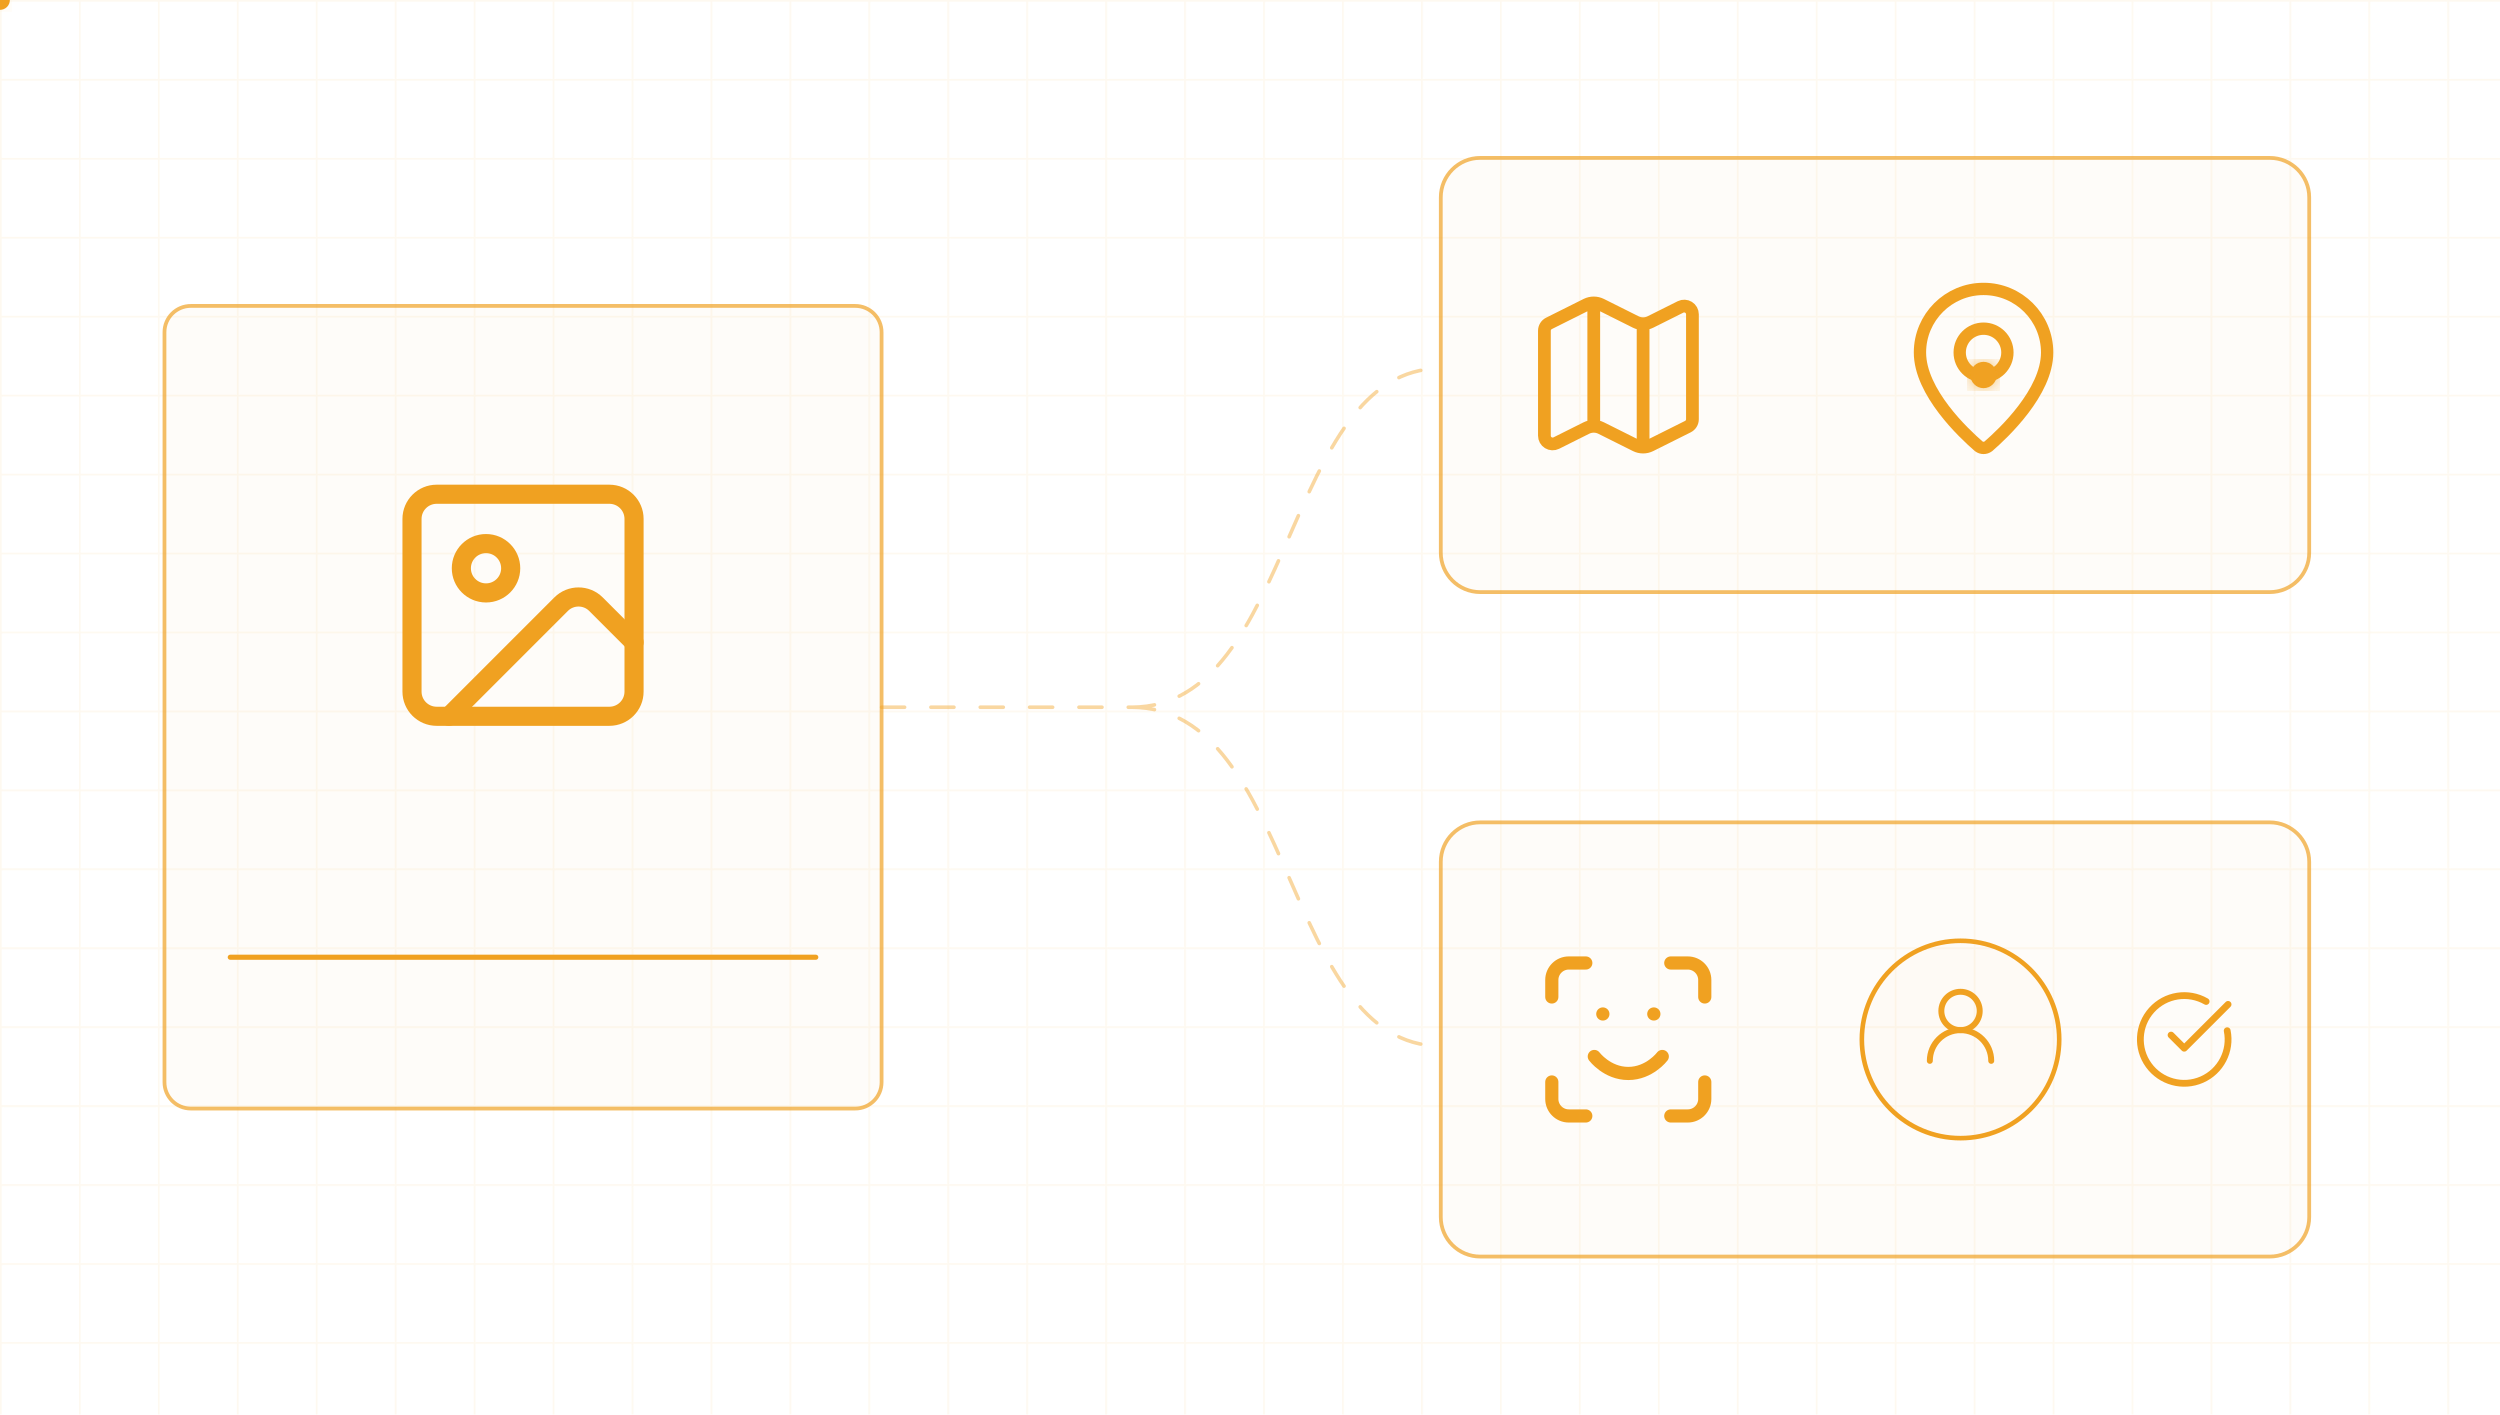
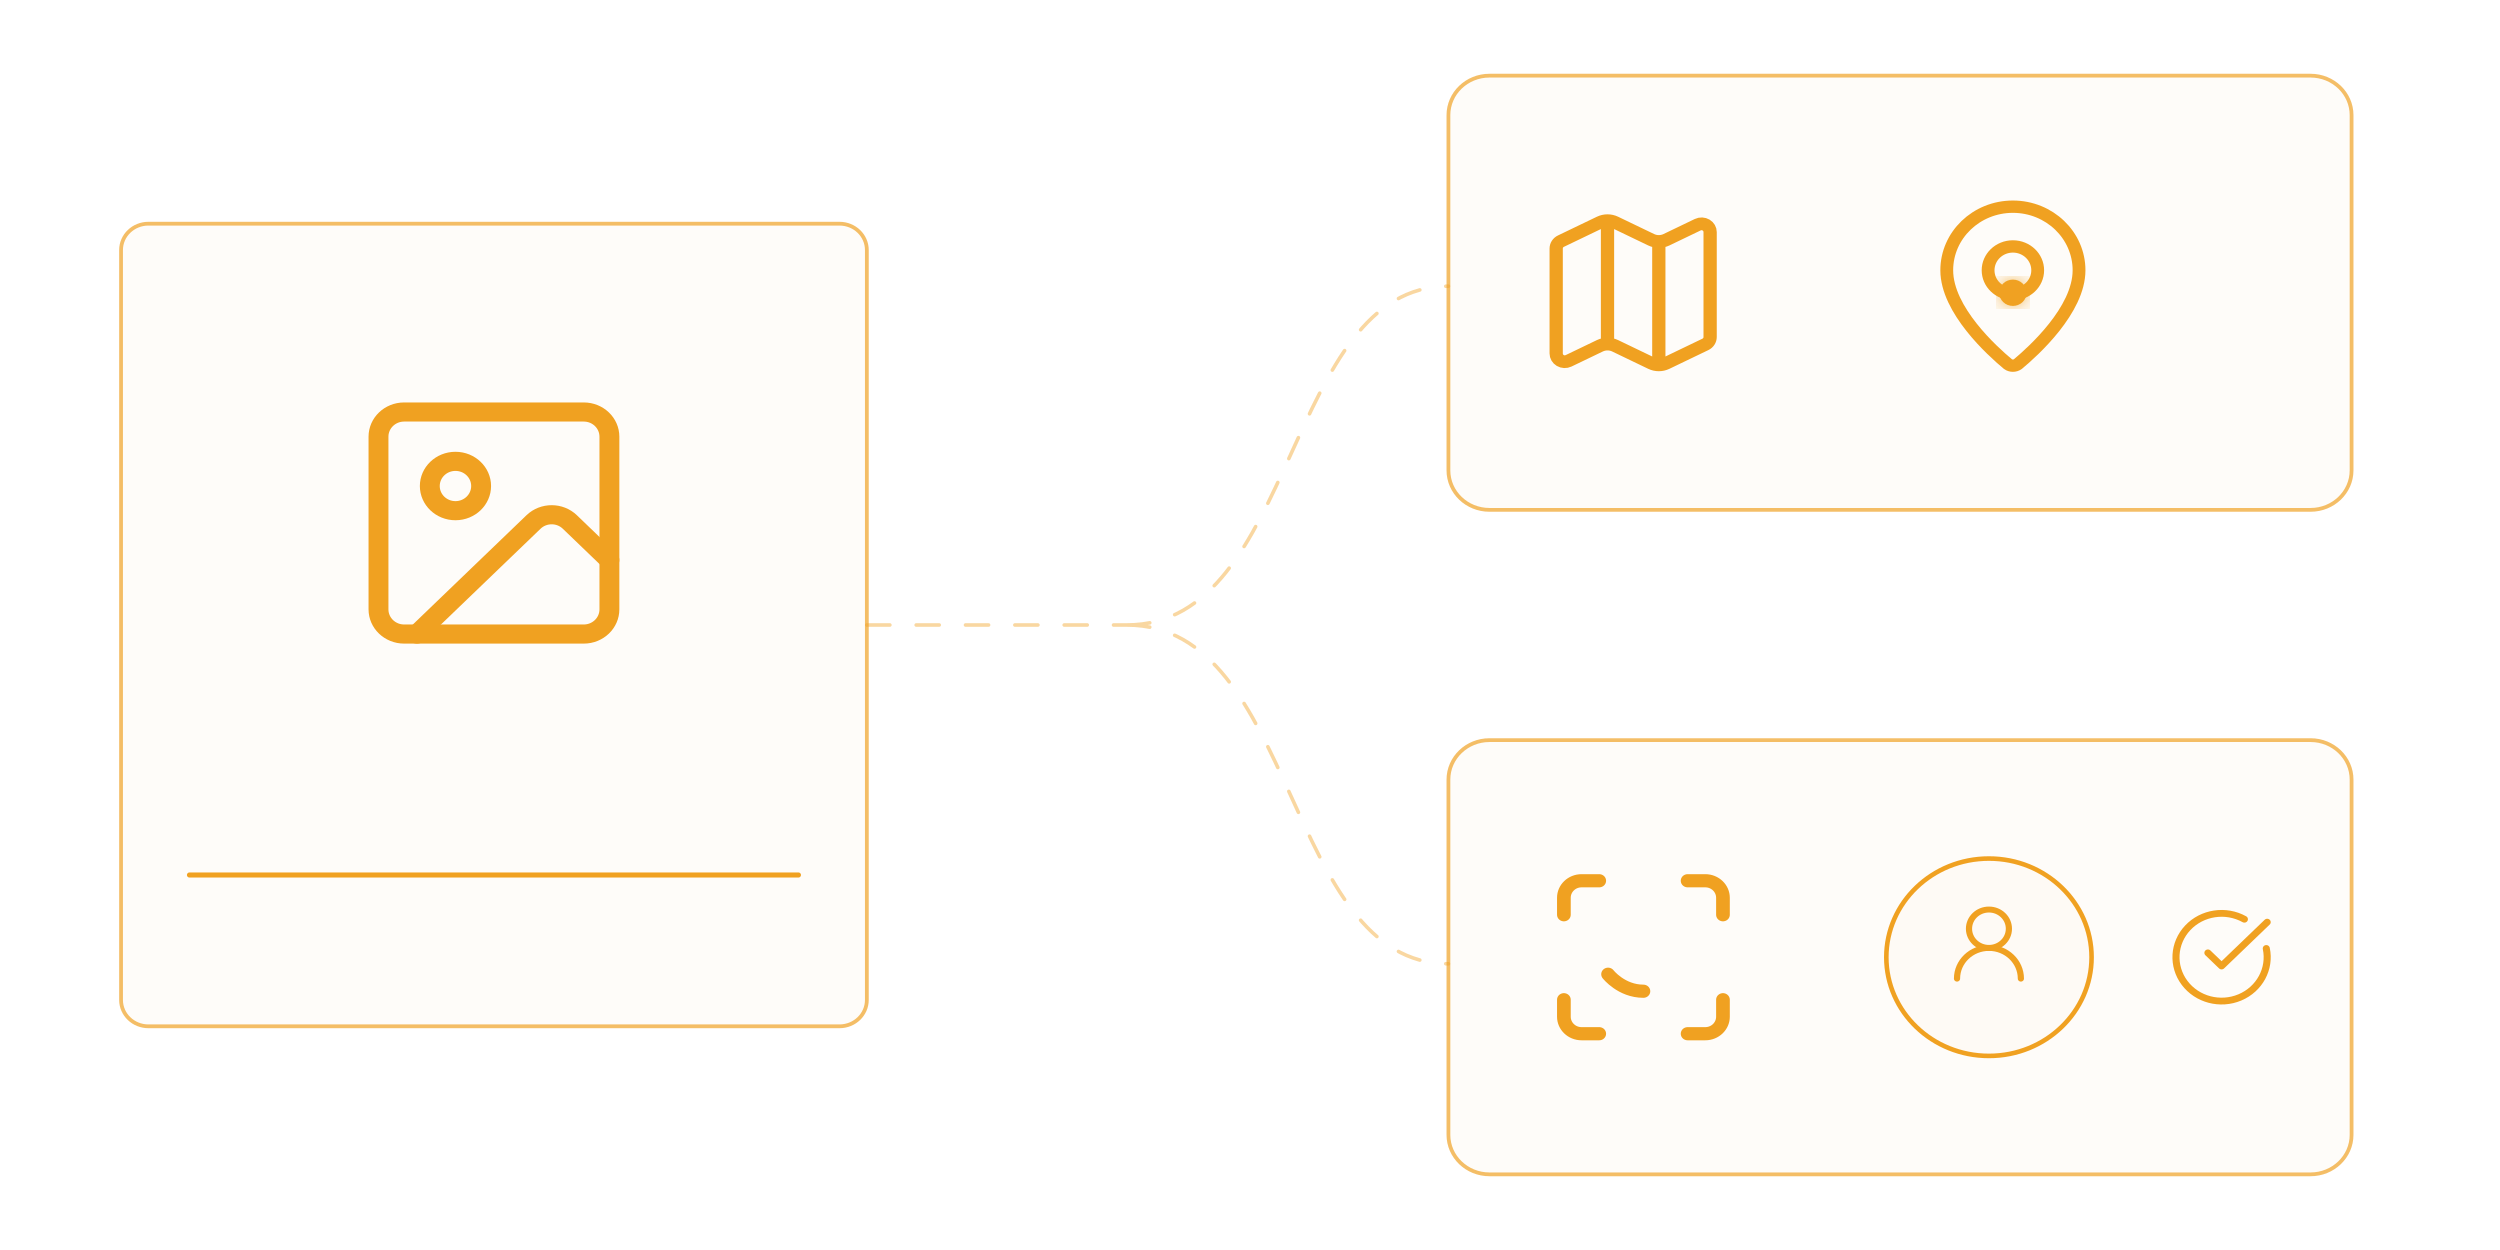
- <svg xmlns="http://www.w3.org/2000/svg" width="760" height="430" viewBox="0 0 760 430" role="img" aria-labelledby="title description">
+ <svg xmlns="http://www.w3.org/2000/svg" width="760" height="380" viewBox="0 0 760 380" role="img" aria-labelledby="title description">
  <style>
  :host{display:block;color:#f0a121}
-   svg{display:block;width:100%;height:auto;aspect-ratio:16/9;background:transparent;overflow:hidden}
-   .sk-grid{fill:none;stroke:#f0a121;stroke-width:1;stroke-opacity:.07}
+   svg{display:block;width:100%;height:auto;aspect-ratio:2/1;background:transparent;overflow:hidden}
  .sk-line,.sk-icon,.sk-flow,.sk-hair,.sk-ghost{fill:none;stroke:#f0a121;stroke-linecap:round;stroke-linejoin:round;vector-effect:non-scaling-stroke}
  .sk-line,.sk-icon{stroke-width:1.55}
  .sk-hair{stroke-width:.85;stroke-opacity:.3}
  .sk-ghost{stroke-width:1;stroke-opacity:.28;stroke-dasharray:5 7}
  .sk-flow{stroke-width:1.1;stroke-opacity:.42;stroke-dasharray:7 8;animation:flow 2.2s linear infinite}
+   .sk-arrow{fill:none;stroke:#f0a121;stroke-width:1.15;stroke-opacity:.7;marker-end:url(#sk-arrow);vector-effect:non-scaling-stroke}
  .sk-plane,.sk-row-bg,.sk-icon-box{fill:rgba(240,161,33,.024);stroke:#f0a121;stroke-width:1.15;stroke-opacity:.68;vector-effect:non-scaling-stroke}
  .sk-row-bg{fill:rgba(240,161,33,.018);stroke-opacity:.24}
  .sk-icon-box{stroke-opacity:.34}
  .sk-hot{fill:#f0a121;filter:url(#soft-glow)}
  .sk-label{fill:#f0a121;font:500 16px 'DM Mono',ui-monospace,monospace;letter-spacing:.08em}
  .sk-small-label{fill:#f0a121;fill-opacity:.58;font:500 10px 'DM Mono',ui-monospace,monospace;letter-spacing:.13em}
+   .sk-node-label{fill:#f0a121;fill-opacity:.74;font:500 11px 'DM Mono',ui-monospace,monospace;text-anchor:middle;letter-spacing:.04em}
+   .sk-flow-label{fill:#f0a121;fill-opacity:.9;font:500 17px 'DM Mono',ui-monospace,monospace;text-anchor:middle;letter-spacing:.01em}
+   .sk-flow-caption{fill:#f0a121;fill-opacity:.62;font:500 13px 'DM Mono',ui-monospace,monospace;text-anchor:middle;letter-spacing:.07em}
  .is-muted{opacity:.45}
  .sk-corner{fill:none;stroke:#f0a121;stroke-width:1;stroke-opacity:.35}
  .sk-node-ring,.sk-timeline-dot{fill:rgba(240,161,33,.018);stroke:#f0a121;stroke-width:1.4;vector-effect:non-scaling-stroke}
  .sk-timeline-dot{fill:#f0a121;stroke-width:0;filter:url(#soft-glow)}
  @keyframes flow{to{stroke-dashoffset:-30}}
  @media(prefers-reduced-motion:reduce){*{animation:none!important}}
</style>
-   <defs>
-     <pattern id="lens-grid" width="24" height="24" patternUnits="userSpaceOnUse">
-       <path d="M24 0H0V24" class="sk-grid" />
-     </pattern>
-     <filter id="soft-glow">
-       <feGaussianBlur stdDeviation="3" result="blur" />
-       <feMerge>
-         <feMergeNode in="blur" />
-         <feMergeNode in="SourceGraphic" />
-       </feMerge>
-     </filter>
-   </defs>
-   <rect width="760" height="430" fill="url(#lens-grid)" />
-   <g transform="translate(50 93)">
-     <rect class="sk-plane" x="0" y="0" width="218" height="244" rx="8" />
-     <g class="sk-icon" transform="translate(64 46) scale(3.75)">
-       <rect width="18" height="18" x="3" y="3" rx="2" />
-       <circle cx="9" cy="9" r="2" />
-       <path d="m21 15-3.086-3.086a2 2 0 0 0-2.828 0L6 21" />
+   <g transform="translate(-15.2 -25) scale(1.04 1)">
+     <defs>
+       <filter id="soft-glow">
+         <feGaussianBlur stdDeviation="3" result="blur" />
+         <feMerge>
+           <feMergeNode in="blur" />
+           <feMergeNode in="SourceGraphic" />
+         </feMerge>
+       </filter>
+       <marker id="sk-arrow" markerWidth="8" markerHeight="8" refX="7" refY="4" orient="auto">
+         <path d="M0 0 8 4 0 8z" fill="#f0a121" fill-opacity=".72" />
+       </marker>
+     </defs>
+     <g transform="translate(50 93)">
+       <rect class="sk-plane" x="0" y="0" width="218" height="244" rx="8" />
+       <g class="sk-icon" transform="translate(64 46) scale(3.75)">
+         <rect width="18" height="18" x="3" y="3" rx="2" />
+         <circle cx="9" cy="9" r="2" />
+         <path d="m21 15-3.086-3.086a2 2 0 0 0-2.828 0L6 21" />
+       </g>
+       <path class="sk-line" d="M20 198h178" />
    </g>
-     <path class="sk-line" d="M20 198h178" />
-   </g>
-   <path class="sk-flow" d="M268 215h76M344 215C394 215 390 112 438 112M344 215C394 215 390 318 438 318" />
-   <circle class="sk-hot" r="3">
-     <animateMotion dur="4.8s" begin="0s" repeatCount="indefinite" path="M268 215h76" />
-   </circle>
-   <g transform="translate(438 48)">
-     <rect class="sk-plane" x="0" y="0" width="264" height="132" rx="12" />
-     <g class="sk-icon" transform="translate(24 36) scale(2.5)">
-       <path d="M14.106 5.553a2 2 0 0 0 1.788 0l3.659-1.83A1 1 0 0 1 21 4.619v12.764a1 1 0 0 1-.553.894l-4.553 2.277a2 2 0 0 1-1.788 0l-4.212-2.106a2 2 0 0 0-1.788 0l-3.659 1.83A1 1 0 0 1 3 19.381V6.618a1 1 0 0 1 .553-.894l4.553-2.277a2 2 0 0 1 1.788 0zM15 5.764v15M9 3.236v15" />
+     <path class="sk-flow" d="M268 215h76M344 215C394 215 390 112 438 112M344 215C394 215 390 318 438 318" />
+     <circle class="sk-hot" r="3">
+       <animateMotion dur="4.8s" begin="0s" repeatCount="indefinite" path="M268 215h76" />
+     </circle>
+     <g transform="translate(438 48)">
+       <rect class="sk-plane" x="0" y="0" width="264" height="132" rx="12" />
+       <g class="sk-icon" transform="translate(24 36) scale(2.5)">
+         <path d="M14.106 5.553a2 2 0 0 0 1.788 0l3.659-1.83A1 1 0 0 1 21 4.619v12.764a1 1 0 0 1-.553.894l-4.553 2.277a2 2 0 0 1-1.788 0l-4.212-2.106a2 2 0 0 0-1.788 0l-3.659 1.83A1 1 0 0 1 3 19.381V6.618a1 1 0 0 1 .553-.894l4.553-2.277a2 2 0 0 1 1.788 0zM15 5.764v15M9 3.236v15" />
+       </g>
+       <g class="sk-icon" transform="translate(136 35) scale(2.416667)">
+         <path d="M20 10c0 4.993-5.539 10.193-7.399 11.799a1 1 0 0 1-1.202 0C9.539 20.193 4 14.993 4 10a8 8 0 0 1 16 0" />
+         <circle cx="12" cy="10" r="3" />
+       </g>
+       <circle class="sk-hot" cx="165" cy="66" r="4" />
    </g>
-     <g class="sk-icon" transform="translate(136 35) scale(2.416667)">
-       <path d="M20 10c0 4.993-5.539 10.193-7.399 11.799a1 1 0 0 1-1.202 0C9.539 20.193 4 14.993 4 10a8 8 0 0 1 16 0" />
-       <circle cx="12" cy="10" r="3" />
-     </g>
-     <circle class="sk-hot" cx="165" cy="66" r="4" />
-   </g>
-   <g transform="translate(438 250)">
-     <rect class="sk-plane" x="0" y="0" width="264" height="132" rx="12" />
-     <g class="sk-icon" transform="translate(26 35) scale(2.583333)">
-       <path d="M3 7V5a2 2 0 0 1 2-2h2M17 3h2a2 2 0 0 1 2 2v2M21 17v2a2 2 0 0 1-2 2h-2M7 21H5a2 2 0 0 1-2-2v-2M8 14s1.5 2 4 2 4-2 4-2M9 9h.01M15 9h.01" />
-     </g>
-     <circle class="sk-node-ring" cx="158" cy="66" r="30" />
-     <g class="sk-icon" transform="translate(144 48) scale(1.166667)">
-       <circle cx="12" cy="8" r="5" />
-       <path d="M20 21a8 8 0 0 0-16 0" />
-     </g>
-     <g class="sk-icon" transform="translate(210 50) scale(1.333333)">
-       <path d="M21.801 10A10 10 0 1 1 17 3.335" />
-       <path d="m9 11 3 3L22 4" />
+     <g transform="translate(438 250)">
+       <rect class="sk-plane" x="0" y="0" width="264" height="132" rx="12" />
+       <g class="sk-icon" transform="translate(26 35) scale(2.583333)">
+         <path d="M3 7V5a2 2 0 0 1 2-2h2M17 3h2a2 2 0 0 1 2 2v2M21 17v2a2 2 0 0 1-2 2h-2M7 21H5a2 2 0 0 1-2-2v-2M8 14s1.5 2 4 2 4-2M9 9h.01M15 9h.01" />
+       </g>
+       <circle class="sk-node-ring" cx="158" cy="66" r="30" />
+       <g class="sk-icon" transform="translate(144 48) scale(1.166667)">
+         <circle cx="12" cy="8" r="5" />
+         <path d="M20 21a8 8 0 0 0-16 0" />
+       </g>
+       <g class="sk-icon" transform="translate(210 50) scale(1.333333)">
+         <path d="M21.801 10A10 10 0 1 1 17 3.335" />
+         <path d="m9 11 3 3L22 4" />
+       </g>
    </g>
  </g>
</svg>
